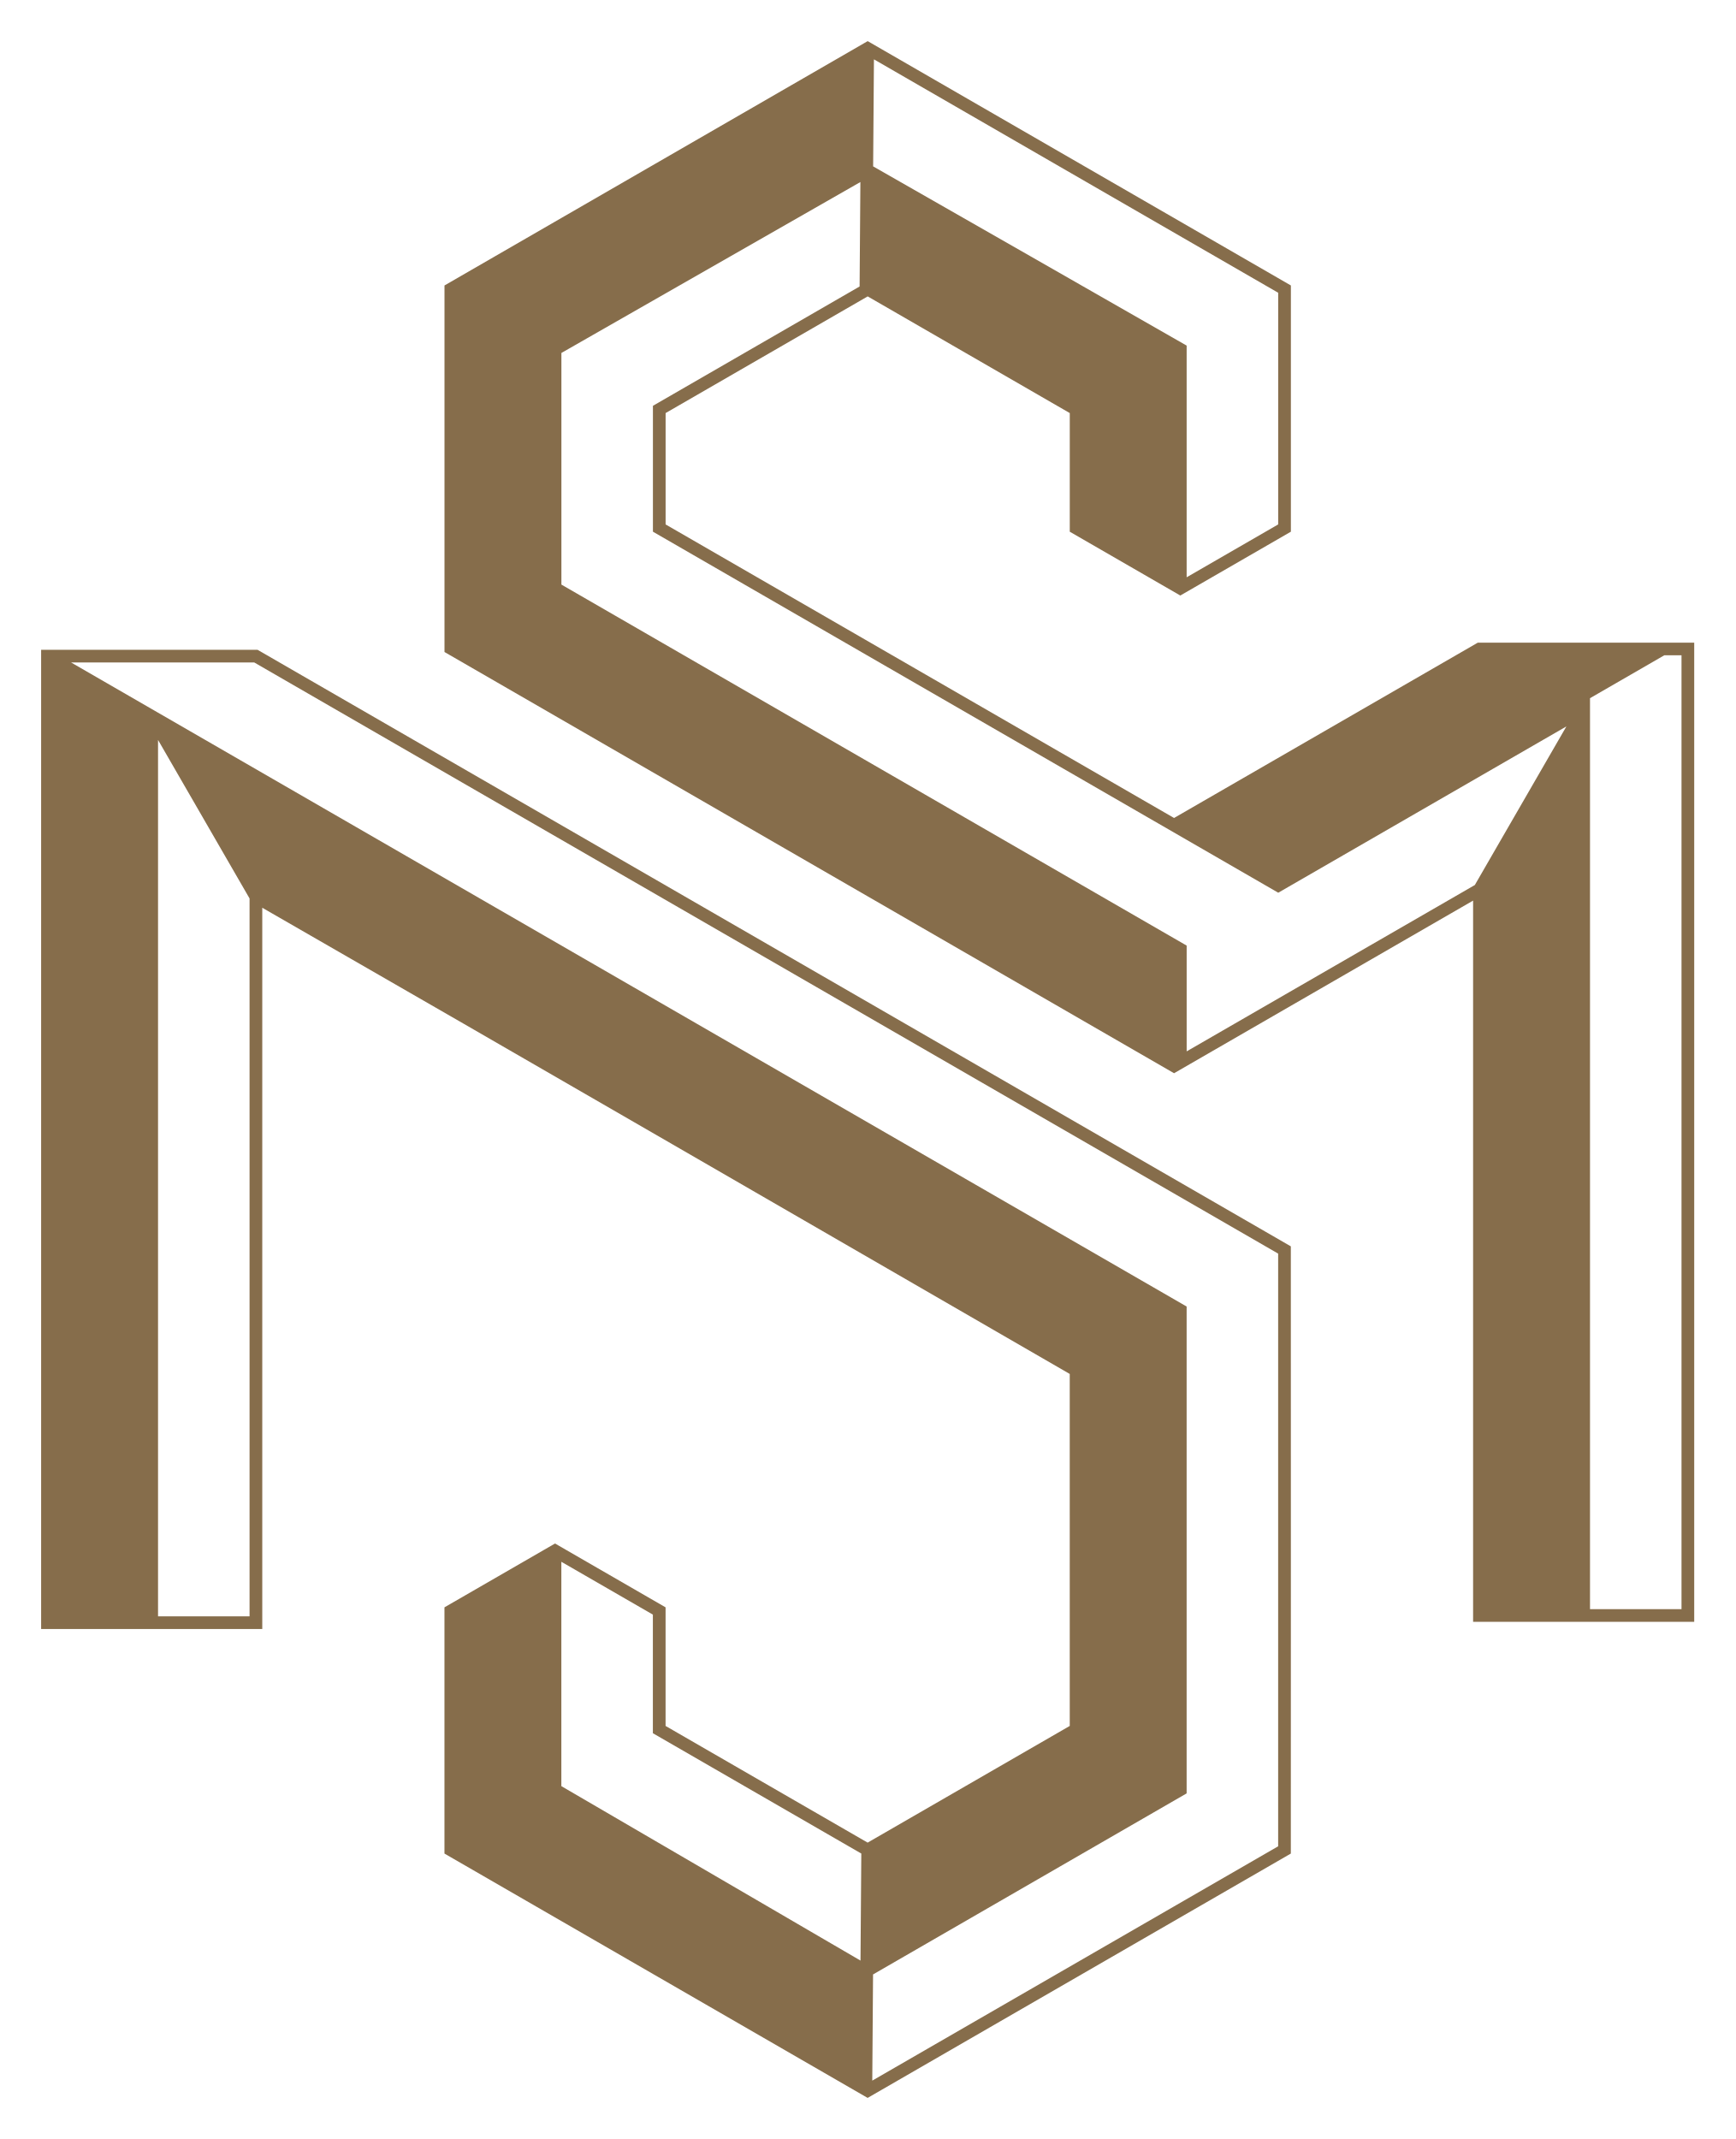
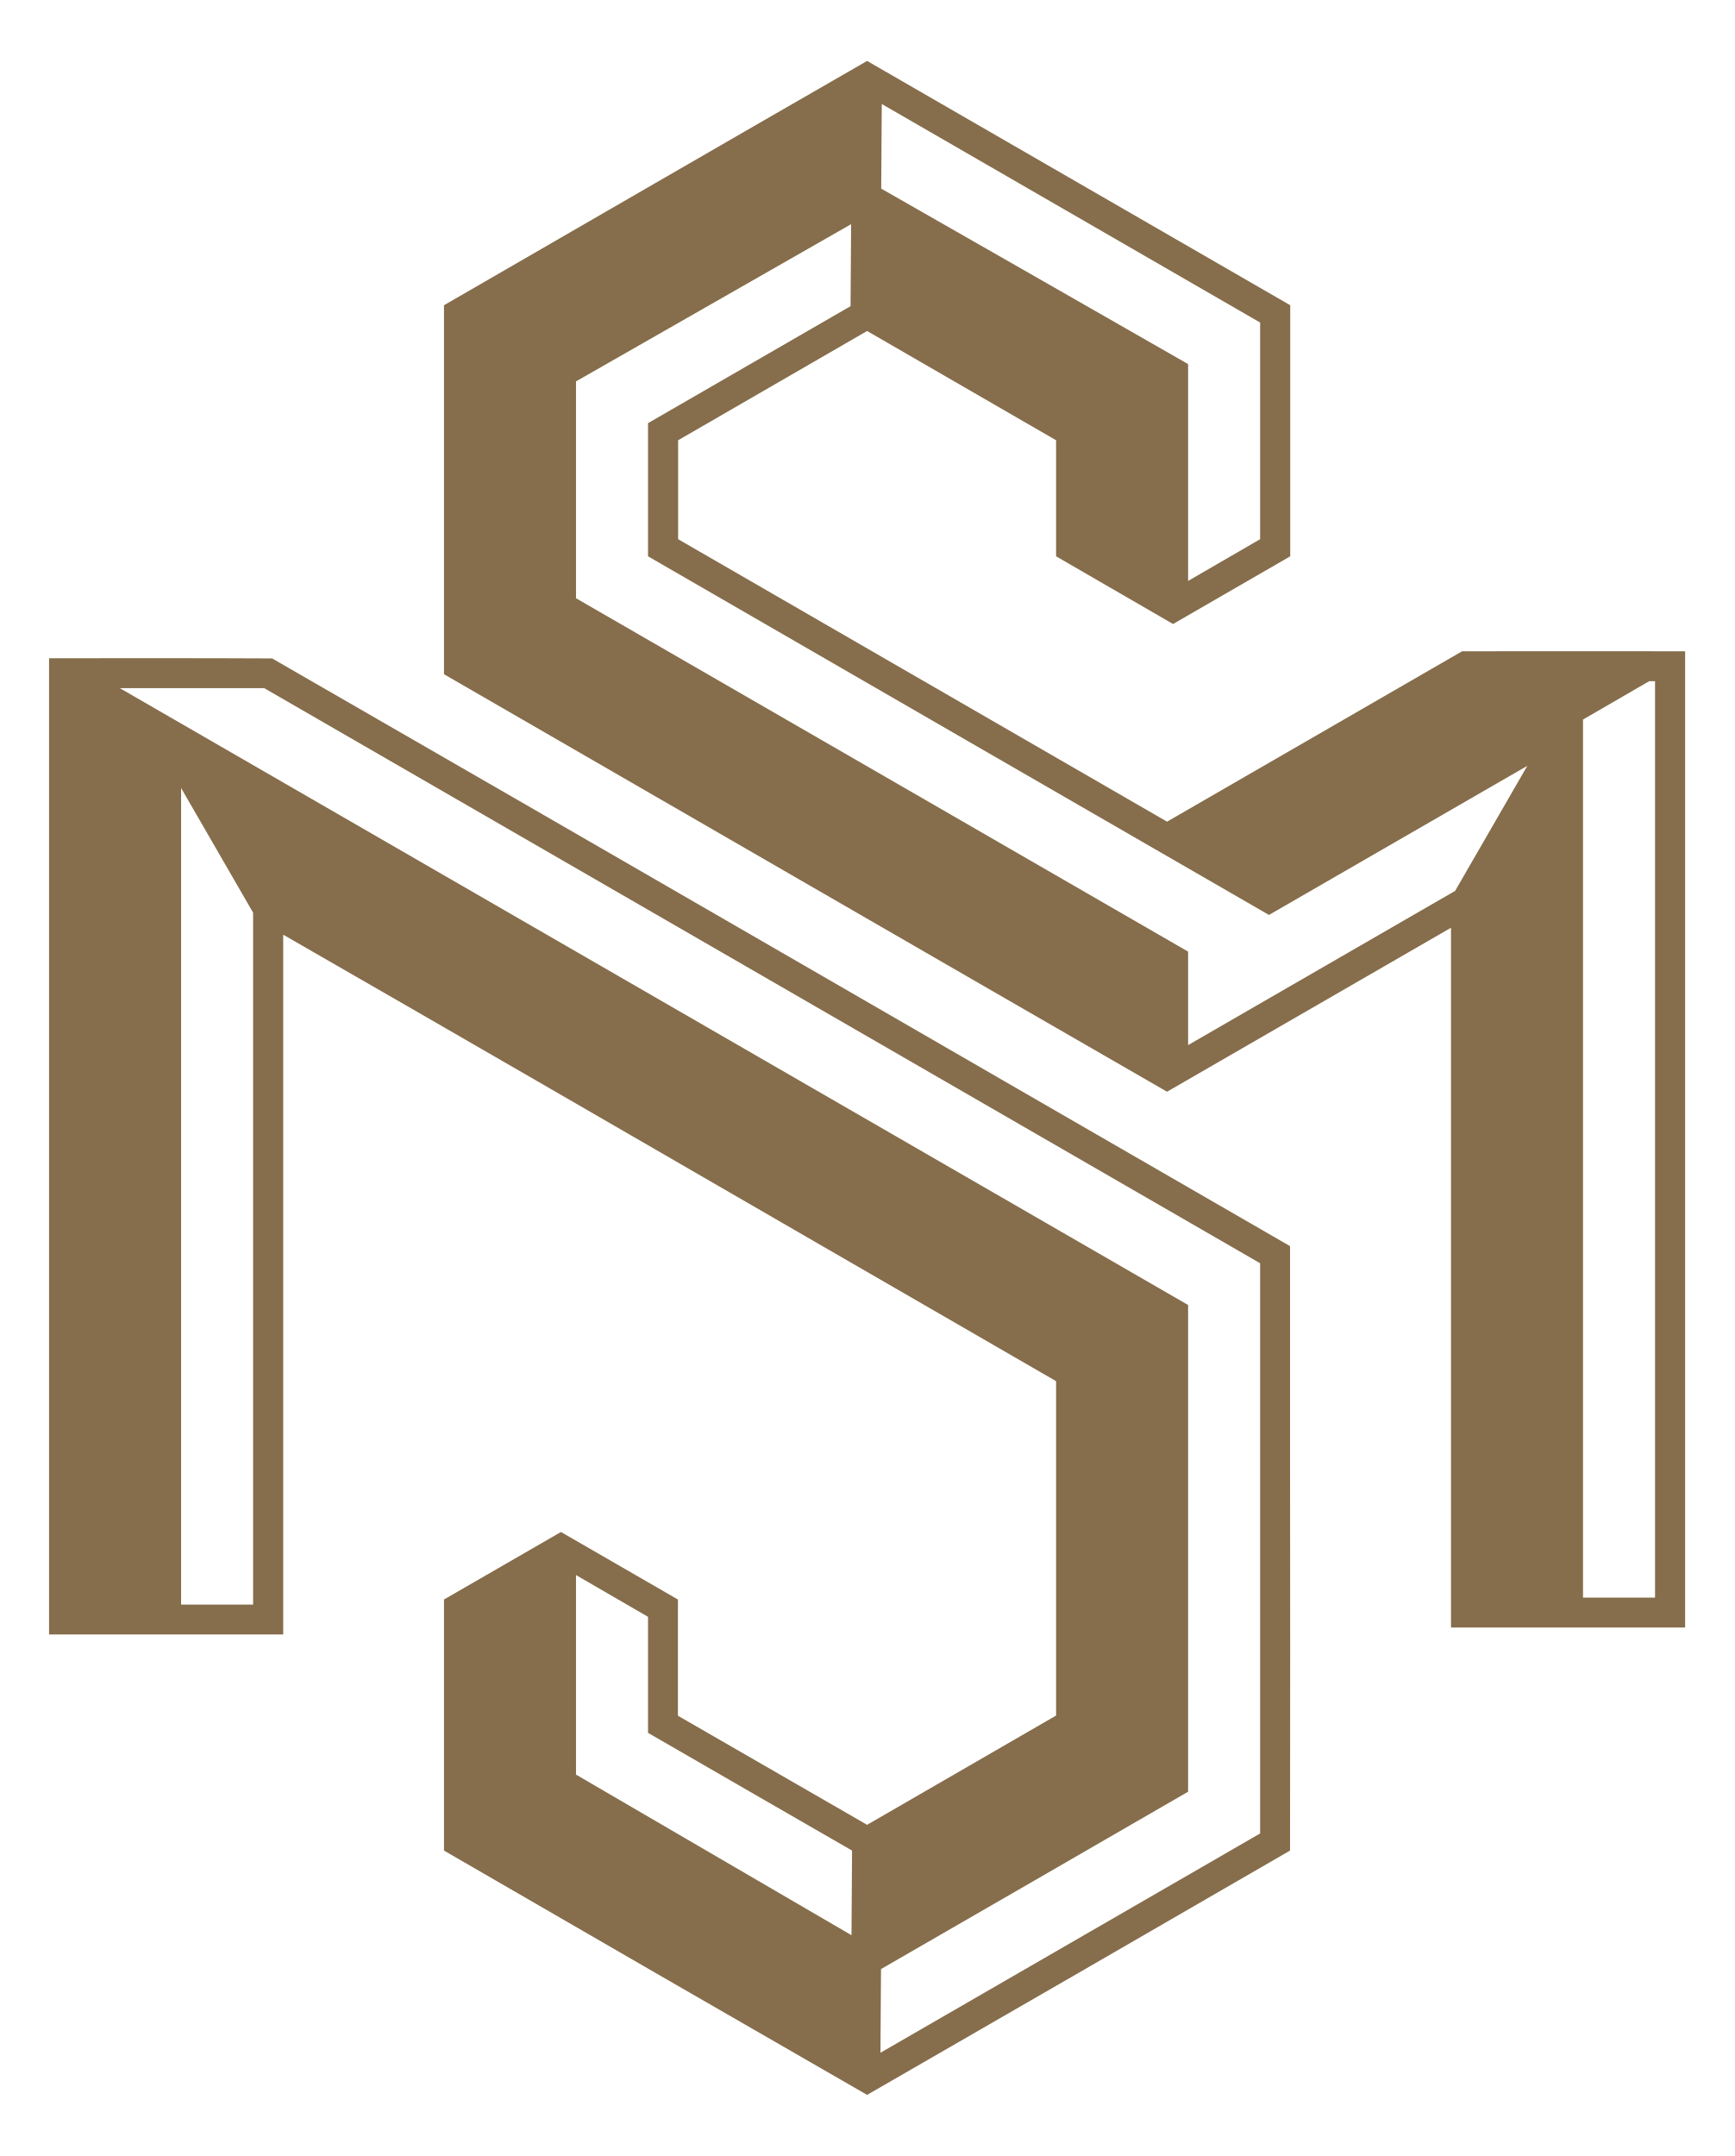
- <svg xmlns="http://www.w3.org/2000/svg" viewBox="0 0 1000.0 1232.6" role="img" aria-label="Saquetti Martins Advocacia">
-   <path fill="#866D4B" d="M683.8 752.88L683.8 1033.44C623.57 1068.22 563.34 1103.01 503.1 1137.77L502.65 1198.96L736.54 1063.93L736.54 722.39C539.86 608.84 343.18 495.29 146.5 381.74L40.95 381.74ZM743.85 718.21C743.85 834.85 743.92 951.49 743.85 1068.12C662.58 1115.09 581.28 1162.01 499.98 1208.92C418.68 1162.01 337.4 1115.07 256.12 1068.12L256.12 926.23L319.84 889.45L383.54 926.23L383.54 994.58L499.98 1061.81L616.45 994.57L616.44 791.74C461.1 702.05 306.33 612.29 151.13 523.09L151.13 938.73L23.7 938.73L23.7 374.46L148.44 374.46C346.91 489.04 545.38 603.62 743.85 718.21ZM143.81 517.74L91.07 426.39L91.07 931.41L143.81 931.41ZM323.48 899.98L323.48 1029.26L495.87 1129.79L496.33 1068.11C456.29 1045.01 416.26 1021.89 376.22 998.77L376.22 930.42ZM323.48 899.98" />
-   <path fill="#866D4B" d="M959.06 377.61L916.25 402.33L916.25 927.28L968.98 927.28L968.98 377.61ZM683.82 544.9L683.82 605.85L849.87 510L902.64 418.6C845.95 451.3 793.27 481.71 736.6 514.43C616.48 445.08 496.36 375.73 376.25 306.38L376.25 233.85L495.35 165.09L495.8 104.9L323.51 203.39L323.51 336.87ZM256.14 375.72L256.14 164.5C337.43 117.55 418.71 70.61 500.01 23.7C581.31 70.61 662.6 117.55 743.88 164.5L743.88 306.39L680.16 343.17C658.94 330.89 637.7 318.64 616.46 306.4L616.46 238.03L500.01 170.8L383.56 238.03L383.56 302.2L676.56 471.36L851.57 370.34L976.3 370.33L976.3 934.59L848.88 934.59L848.88 518.97L676.56 618.45ZM503.15 95.88C563.37 130.29 623.62 164.68 683.81 199.15L683.81 332.66L736.56 302.2L736.56 168.7L503.61 34.2ZM503.15 95.88" />
+ <svg xmlns="http://www.w3.org/2000/svg" viewBox="0 0 92.22 114.64" role="img" aria-label="Saquetti Martins Advocacia">
+   <path fill="#866D4B" d="M63.18,69.66,63.18,95.27C57.74,98.42,52.29,101.56,46.85,104.7L46.82,109.15,67.01,97.49,67.01,67.17,14.05,36.59,6.37,36.59,63.18,69.39ZM87.7,36.22,84.18,38.26,84.18,84.95,88.01,84.95,88.01,36.22ZM63.18,50.87,63.18,55.57,77.38,47.37,81.22,40.72,67.48,48.65C56.47,42.3,45.47,35.94,34.46,29.58L34.46,22.5,45.23,16.28,45.26,11.92,30.63,20.28,30.63,31.81,63.18,50.6ZM23.61,35.58,23.61,16.23C31.11,11.9,38.6,7.56,46.11,3.24,53.61,7.57,61.11,11.9,68.61,16.23L68.61,29.58C66.53,30.78,64.46,31.98,62.38,33.18L56.16,29.58,56.16,23.41,46.11,17.6,36.06,23.41,36.06,28.67,62.06,43.69,77.75,34.63C81.7,34.62,85.65,34.63,89.61,34.63L89.61,86.54,77.16,86.54,77.16,49.33,62.06,58.05C49.23,50.66,36.43,43.25,23.61,35.85ZM46.86,10.03C52.3,13.14,57.74,16.24,63.18,19.36L63.18,30.89,67.01,28.67,67.01,17.15,46.89,5.53ZM68.6,66.53,68.6,77.06C68.61,84.09,68.61,91.11,68.6,98.14L68.6,98.4,57.36,104.9,46.11,111.39C38.6,107.07,31.1,102.74,23.61,98.4L23.61,85.05,29.83,81.46,36.05,85.05,36.05,91.23,46.11,97.03,56.16,91.22,56.16,73.44,42.44,65.51C33.16,60.14,23.9,54.78,15.06,49.7L15.06,86.91,2.61,86.91,2.61,35C6.56,35,10.52,34.99,14.47,35.01,32.52,45.4,50.55,55.85,68.6,66.26ZM13.46,48.53,9.63,41.9,9.63,85.32,13.46,85.32ZM30.63,83.75,30.63,94.36,45.28,102.9,45.31,98.4C41.69,96.31,38.07,94.23,34.46,92.14L34.46,85.97ZM30.63,83.75" />
</svg>
